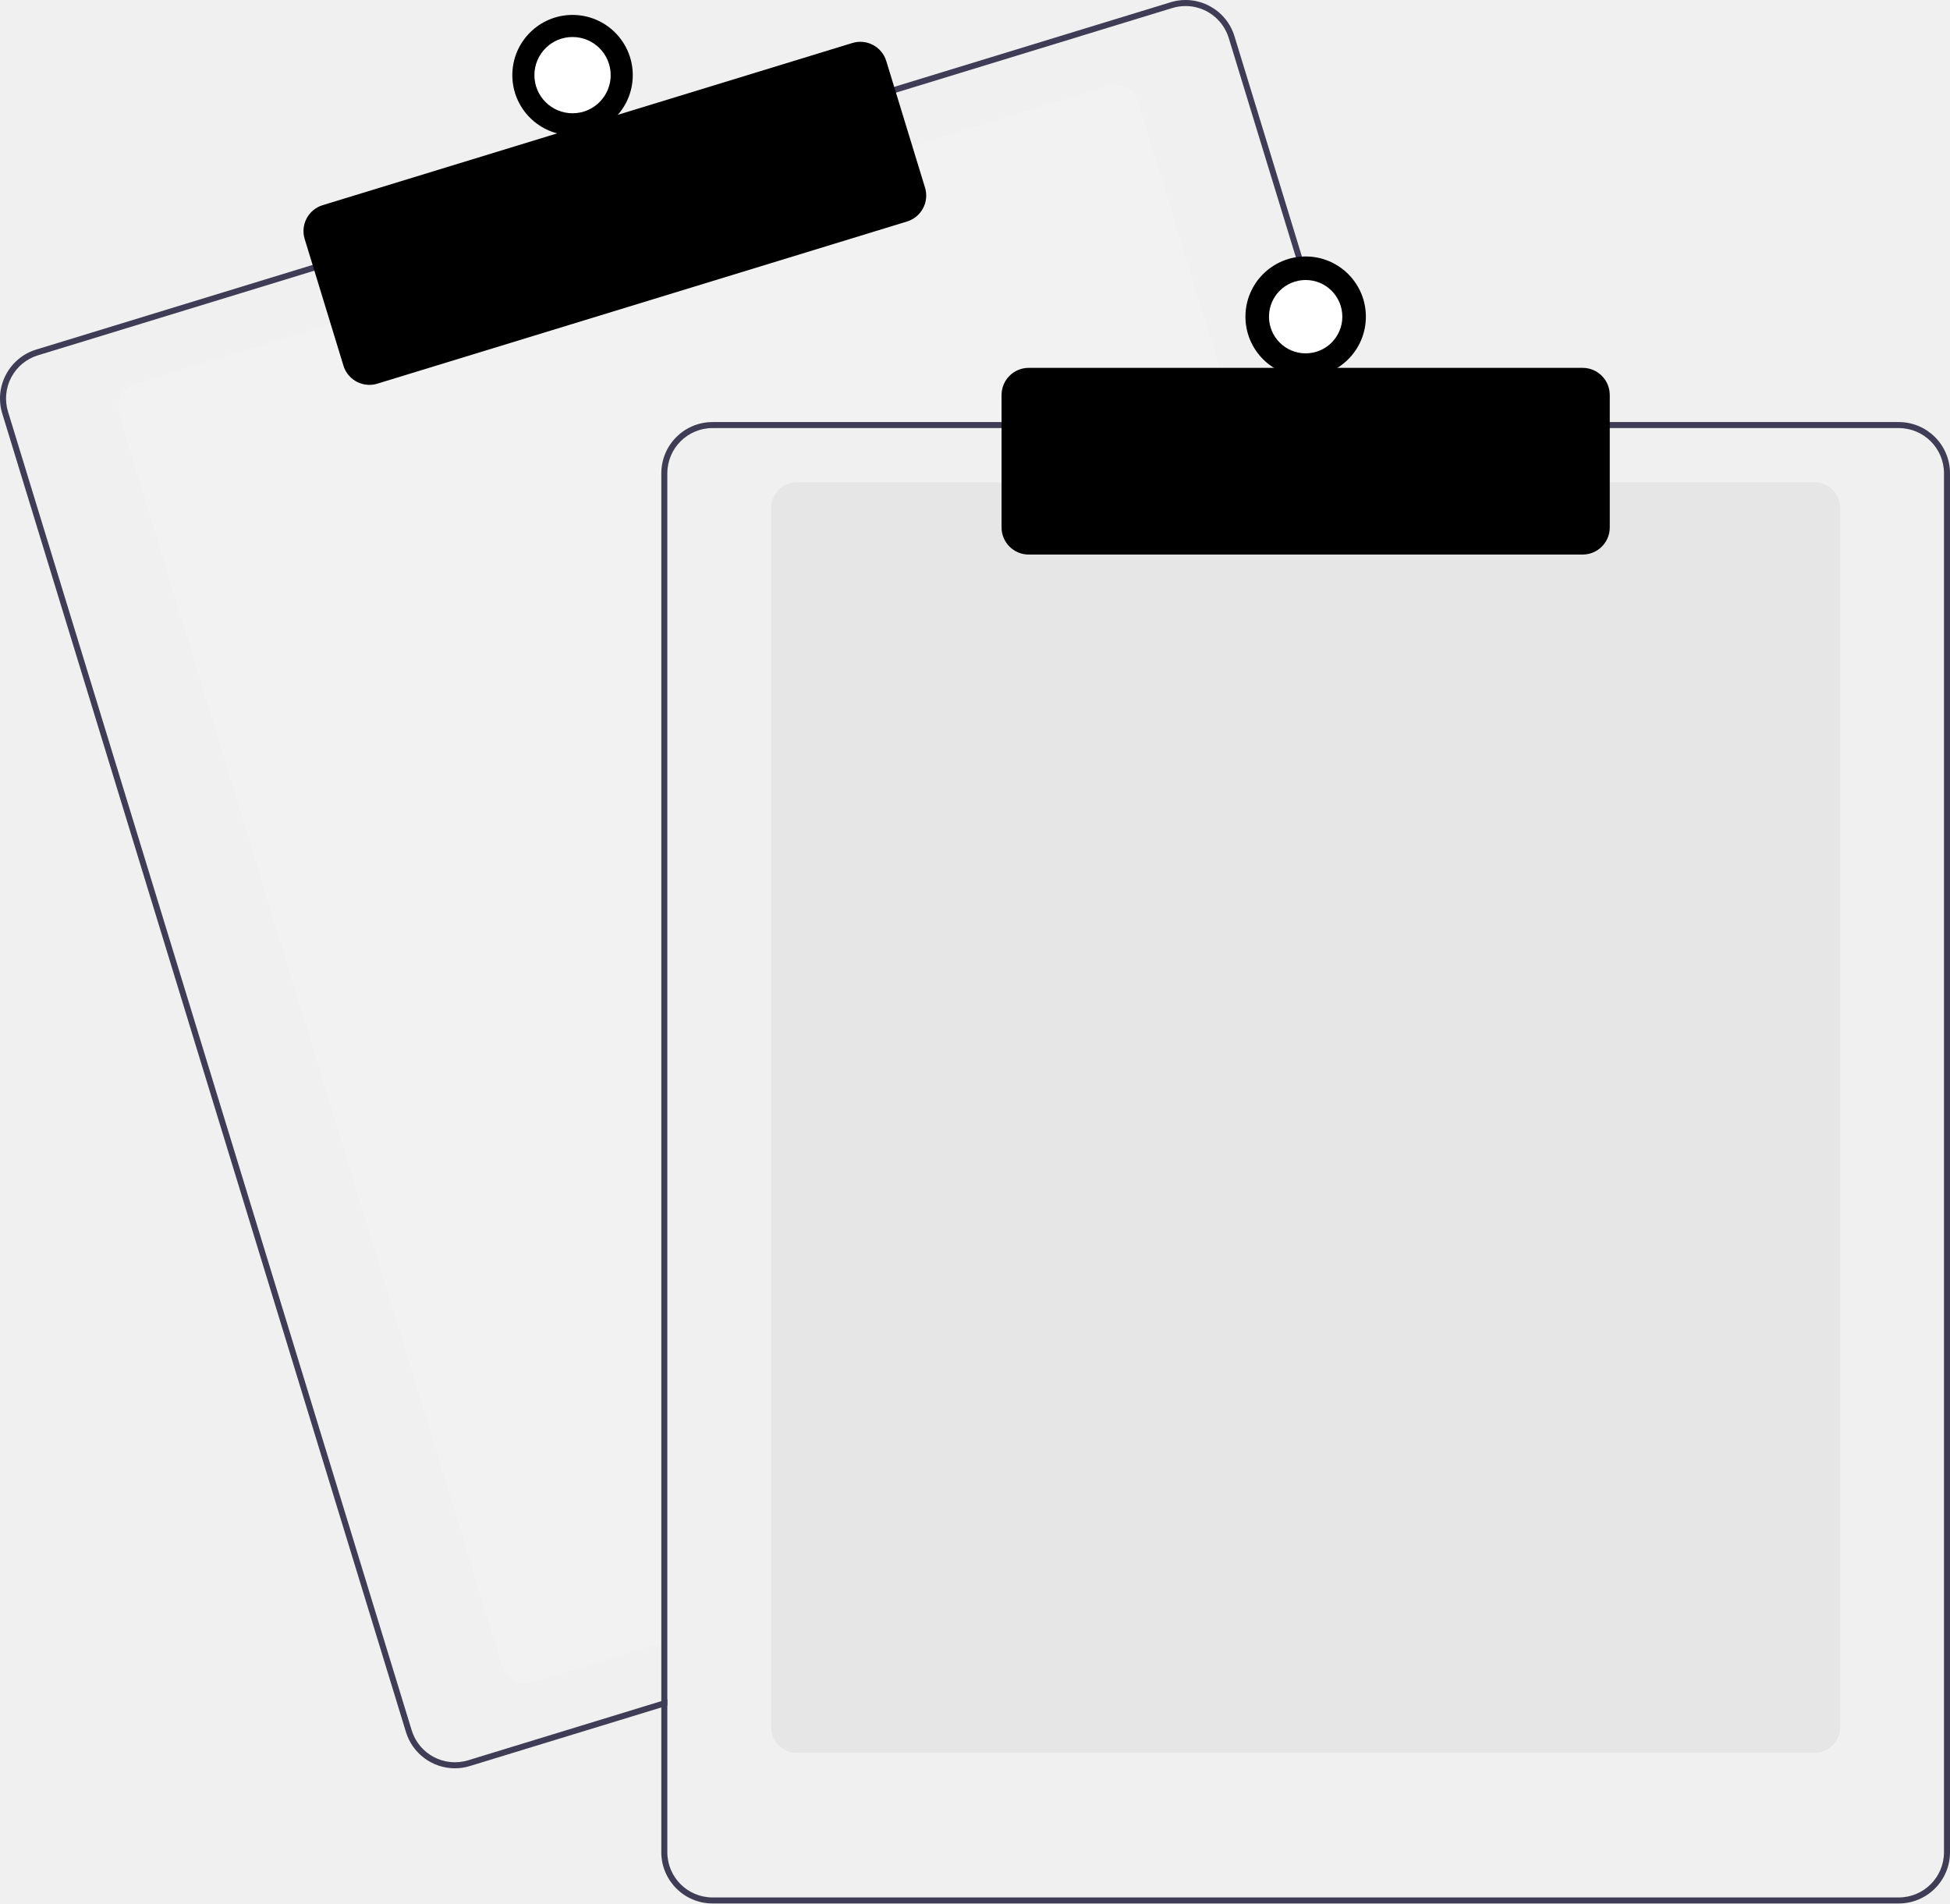
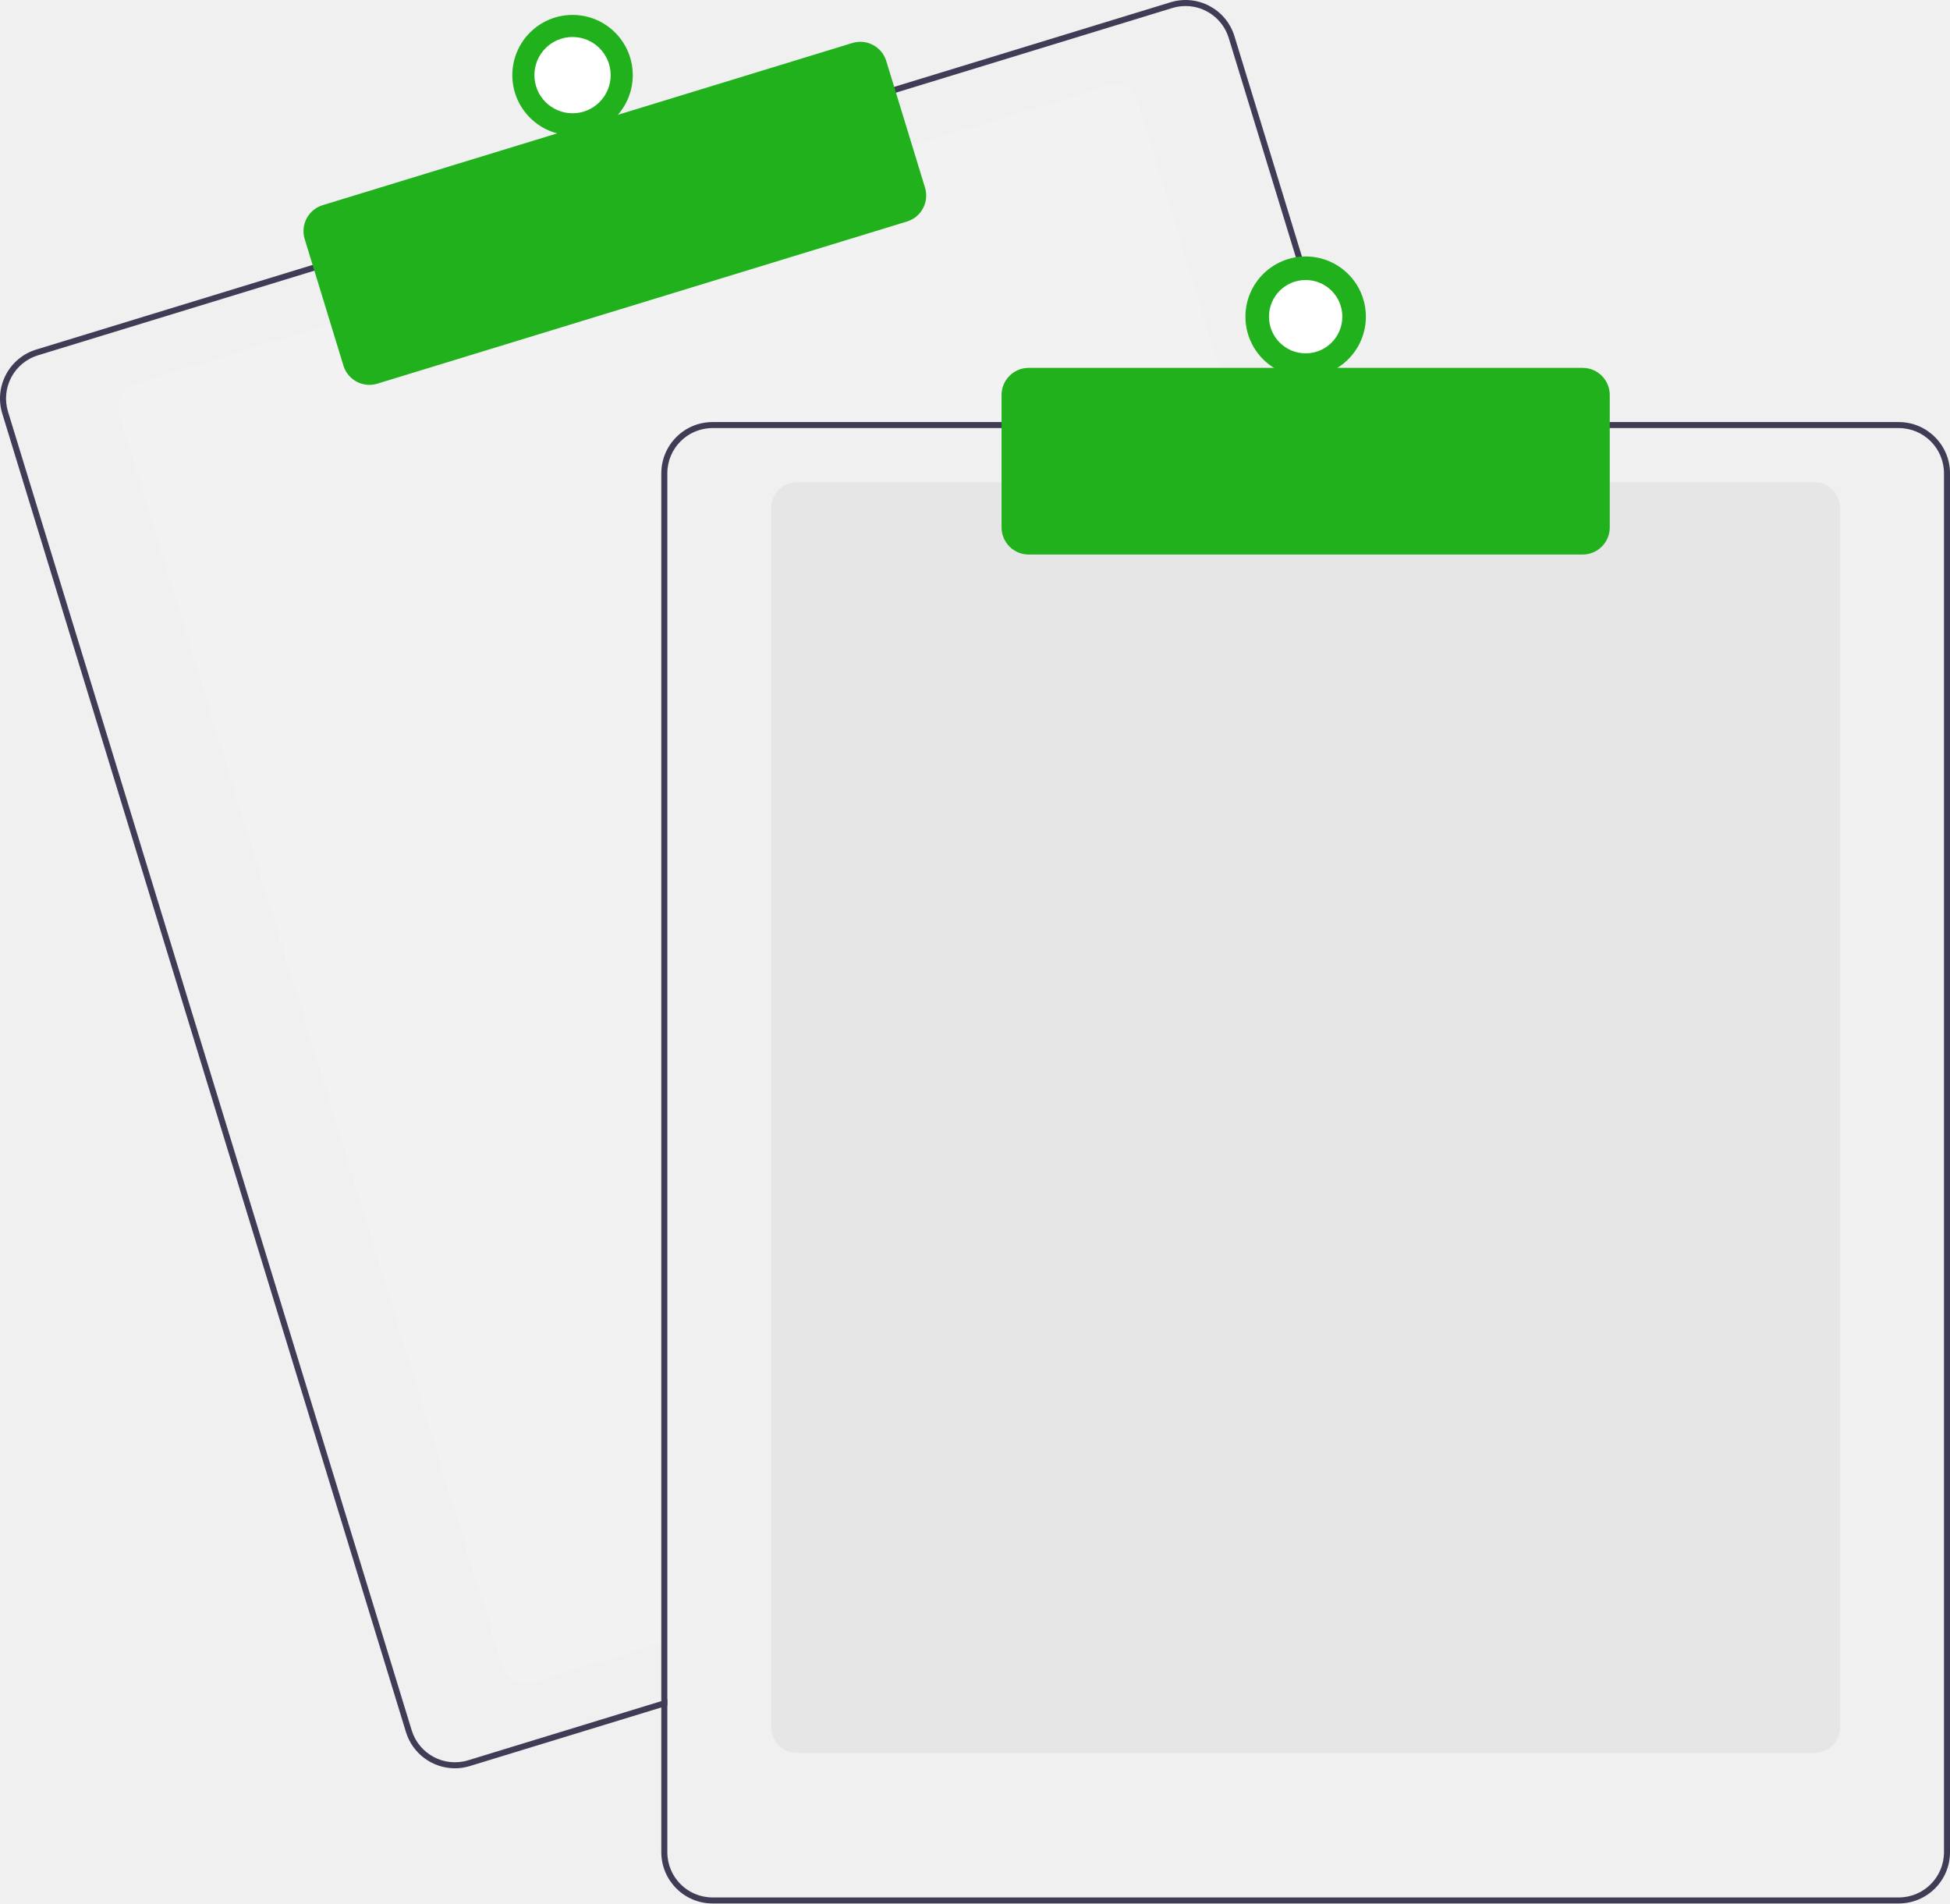
<svg xmlns="http://www.w3.org/2000/svg" data-name="Layer 1" width="647.636" height="632.174" viewBox="0 0 647.636 632.174">
  <path d="M687.328,276.087H512.818a15.018,15.018,0,0,0-15,15v387.85l-2,.61-42.81,13.11a8.007,8.007,0,0,1-9.99-5.31L315.678,271.397a8.003,8.003,0,0,1,5.31-9.99l65.97-20.2,191.25-58.54,65.97-20.2a7.989,7.989,0,0,1,9.99,5.3l32.55,106.32Z" transform="translate(-276.1819 -133.9131)" fill="#f2f2f2" />
  <path d="M725.408,274.087l-39.23-128.14a16.994,16.994,0,0,0-21.23-11.28l-92.75,28.39L380.958,221.607l-92.75,28.4a17.015,17.015,0,0,0-11.28,21.23l134.08,437.93a17.027,17.027,0,0,0,16.26,12.03,16.789,16.789,0,0,0,4.97-.75l63.58-19.46,2-.62v-2.09l-2,.61-64.17,19.65a15.015,15.015,0,0,1-18.73-9.95l-134.07-437.94a14.979,14.979,0,0,1,9.95-18.73l92.75-28.4,191.24-58.54,92.75-28.4a15.156,15.156,0,0,1,4.41-.66,15.015,15.015,0,0,1,14.32,10.61l39.05,127.56.62,2h2.08Z" transform="translate(-276.1819 -133.9131)" fill="#3f3d56" />
-   <path d="M398.863,261.734a9.016,9.016,0,0,1-8.611-6.367l-12.88-42.072a8.999,8.999,0,0,1,5.971-11.24l175.939-53.864a9.009,9.009,0,0,1,11.241,5.971l12.88,42.072a9.01,9.01,0,0,1-5.971,11.241L401.492,261.339A8.976,8.976,0,0,1,398.863,261.734Z" transform="translate(-276.1819 -133.9131)" fill="#000000" />
-   <circle cx="190.154" cy="24.955" r="20" fill="#000000" />
+   <path d="M398.863,261.734a9.016,9.016,0,0,1-8.611-6.367l-12.88-42.072a8.999,8.999,0,0,1,5.971-11.24l175.939-53.864a9.009,9.009,0,0,1,11.241,5.971l12.88,42.072a9.01,9.01,0,0,1-5.971,11.241L401.492,261.339A8.976,8.976,0,0,1,398.863,261.734Z" transform="translate(-276.1819 -133.9131)" fill="#20b11d" />
+   <circle cx="190.154" cy="24.955" r="20" fill="#20b11d" />
  <circle cx="190.154" cy="24.955" r="12.665" fill="#fff" />
  <path d="M878.818,716.087h-338a8.51,8.51,0,0,1-8.5-8.5v-405a8.51,8.51,0,0,1,8.5-8.5h338a8.51,8.51,0,0,1,8.5,8.5v405A8.51,8.51,0,0,1,878.818,716.087Z" transform="translate(-276.1819 -133.9131)" fill="#e6e6e6" />
  <path d="M723.318,274.087h-210.5a17.024,17.024,0,0,0-17,17v407.8l2-.61v-407.19a15.018,15.018,0,0,1,15-15H723.938Zm183.5,0h-394a17.024,17.024,0,0,0-17,17v458a17.024,17.024,0,0,0,17,17h394a17.024,17.024,0,0,0,17-17v-458A17.024,17.024,0,0,0,906.818,274.087Zm15,475a15.018,15.018,0,0,1-15,15h-394a15.018,15.018,0,0,1-15-15v-458a15.018,15.018,0,0,1,15-15h394a15.018,15.018,0,0,1,15,15Z" transform="translate(-276.1819 -133.9131)" fill="#3f3d56" />
-   <path d="M801.818,318.087h-184a9.01,9.01,0,0,1-9-9v-44a9.01,9.01,0,0,1,9-9h184a9.01,9.01,0,0,1,9,9v44A9.01,9.01,0,0,1,801.818,318.087Z" transform="translate(-276.1819 -133.9131)" fill="#000000" />
-   <circle cx="433.636" cy="105.174" r="20" fill="#000000" />
+   <path d="M801.818,318.087h-184a9.01,9.01,0,0,1-9-9v-44a9.01,9.01,0,0,1,9-9h184a9.01,9.01,0,0,1,9,9v44A9.01,9.01,0,0,1,801.818,318.087Z" transform="translate(-276.1819 -133.9131)" fill="#20b11d" />
+   <circle cx="433.636" cy="105.174" r="20" fill="#20b11d" />
  <circle cx="433.636" cy="105.174" r="12.182" fill="#fff" />
</svg>
